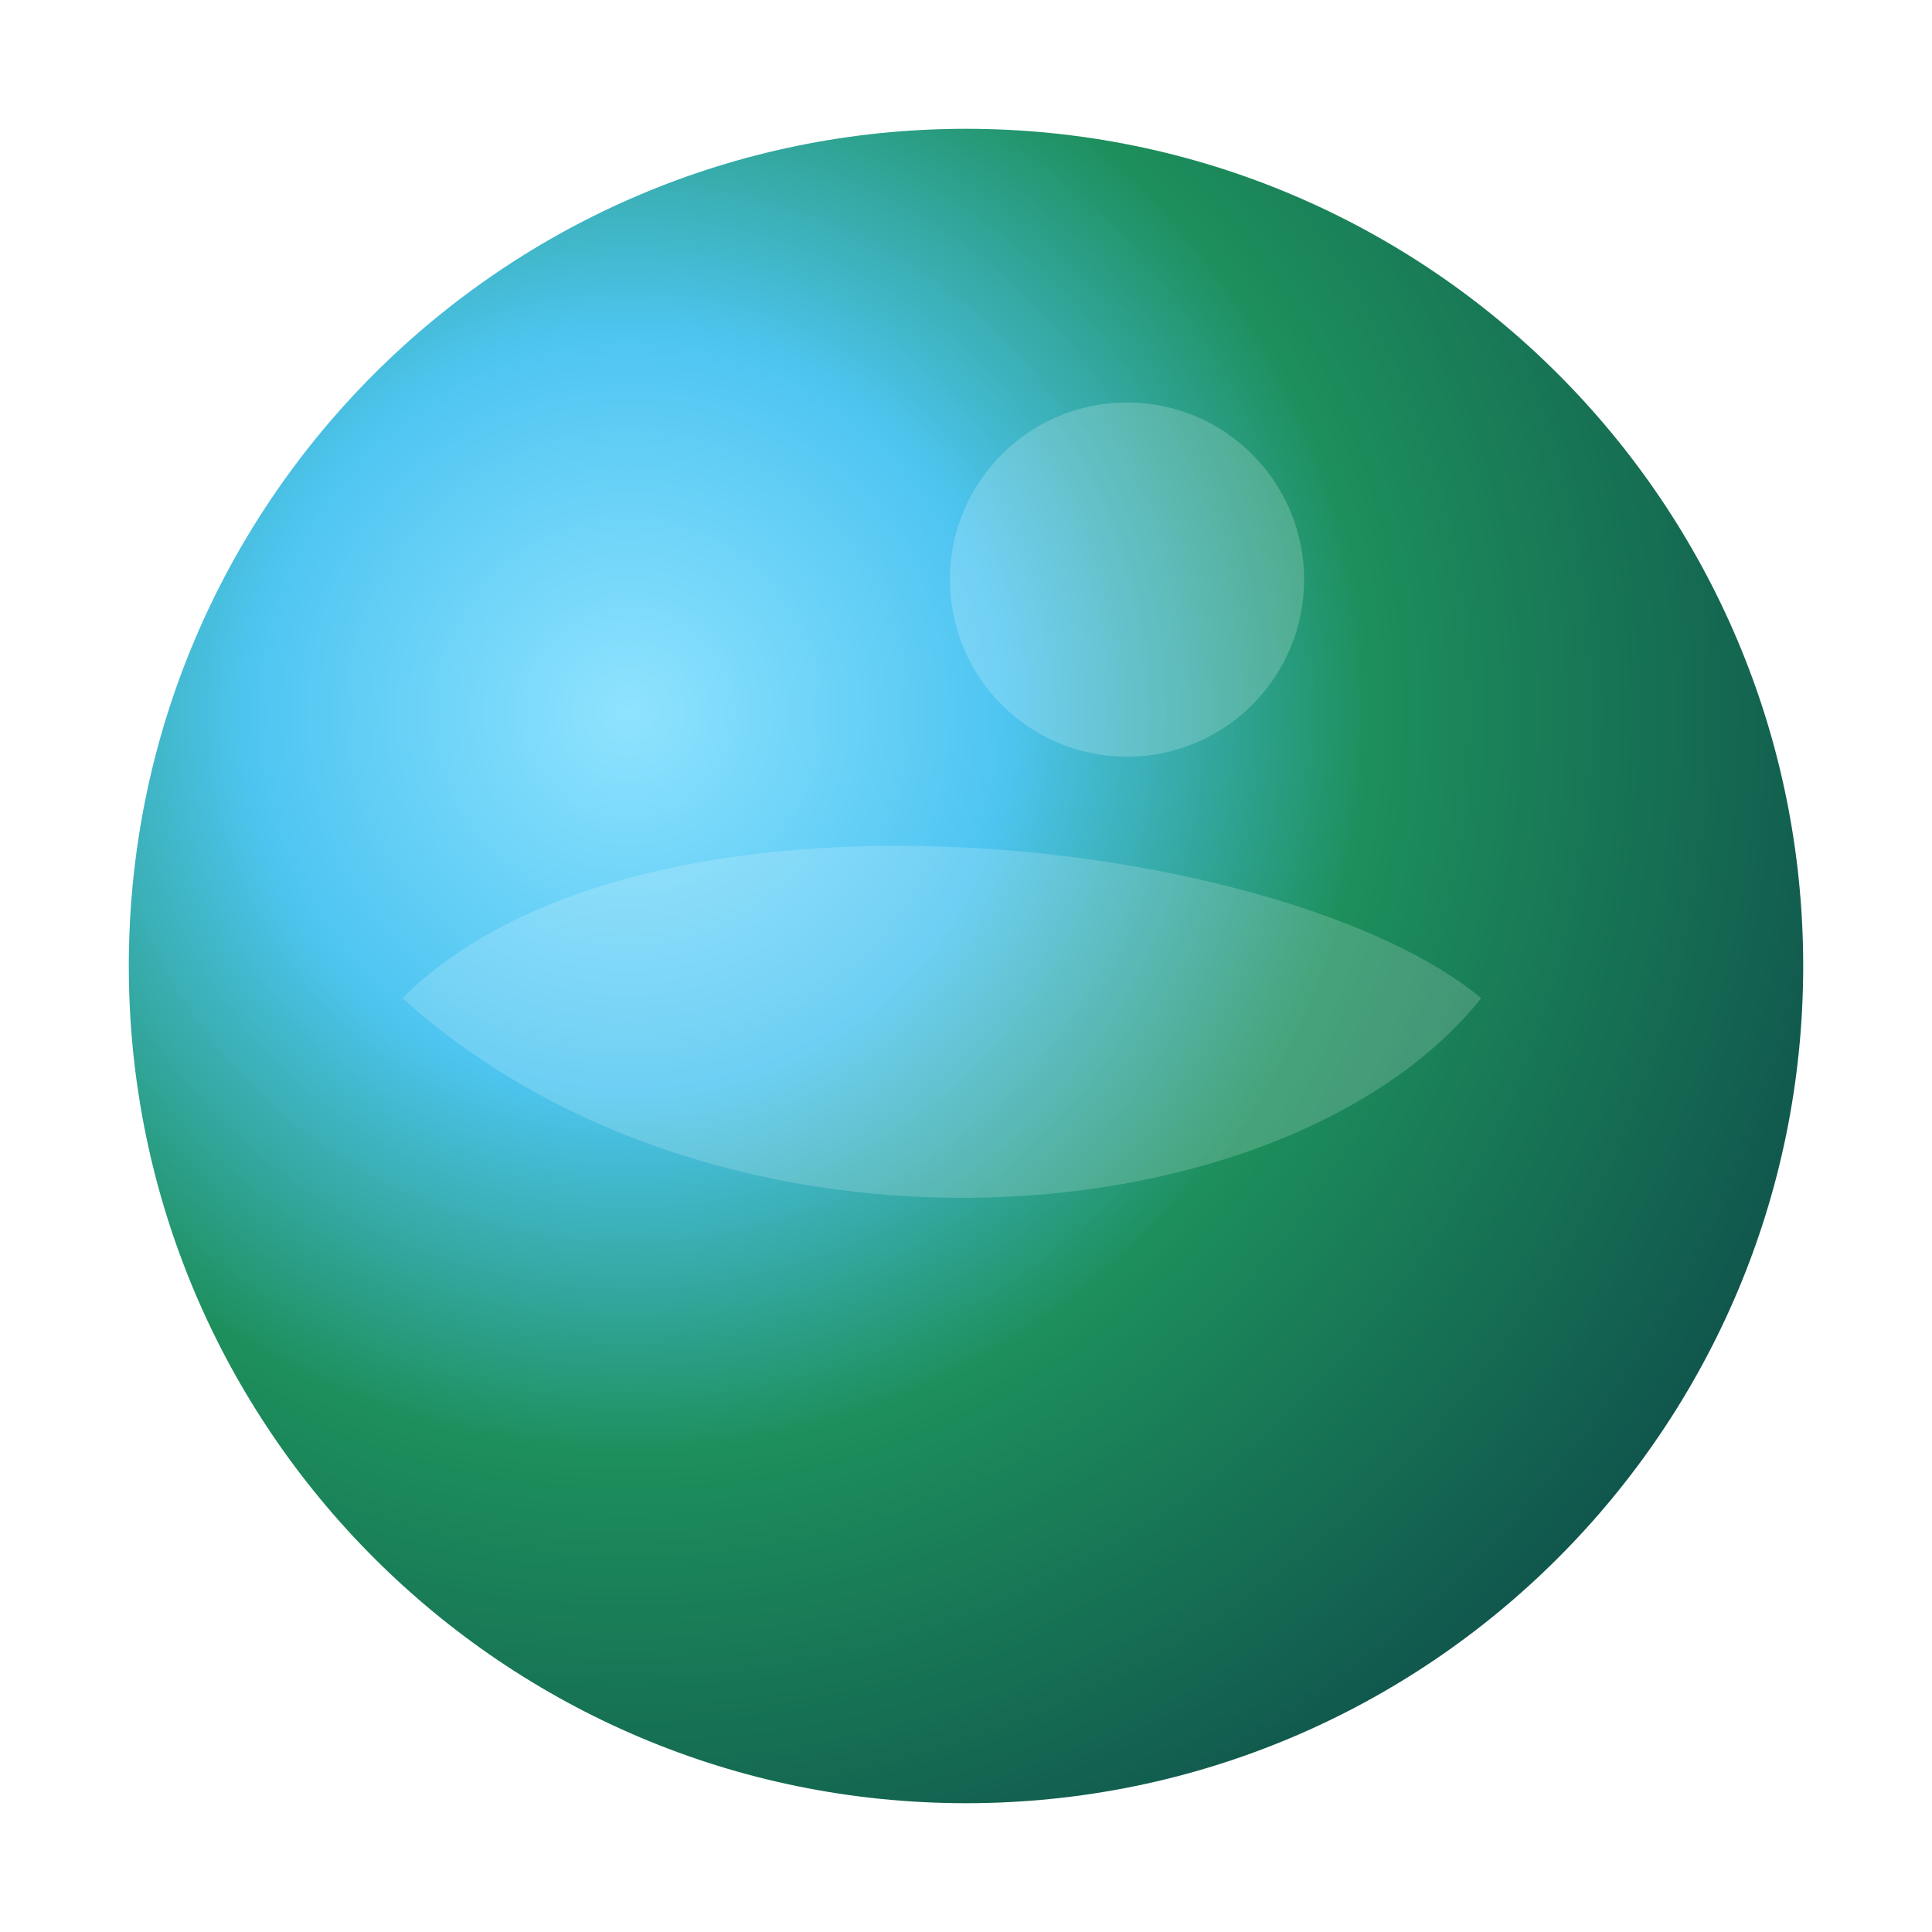
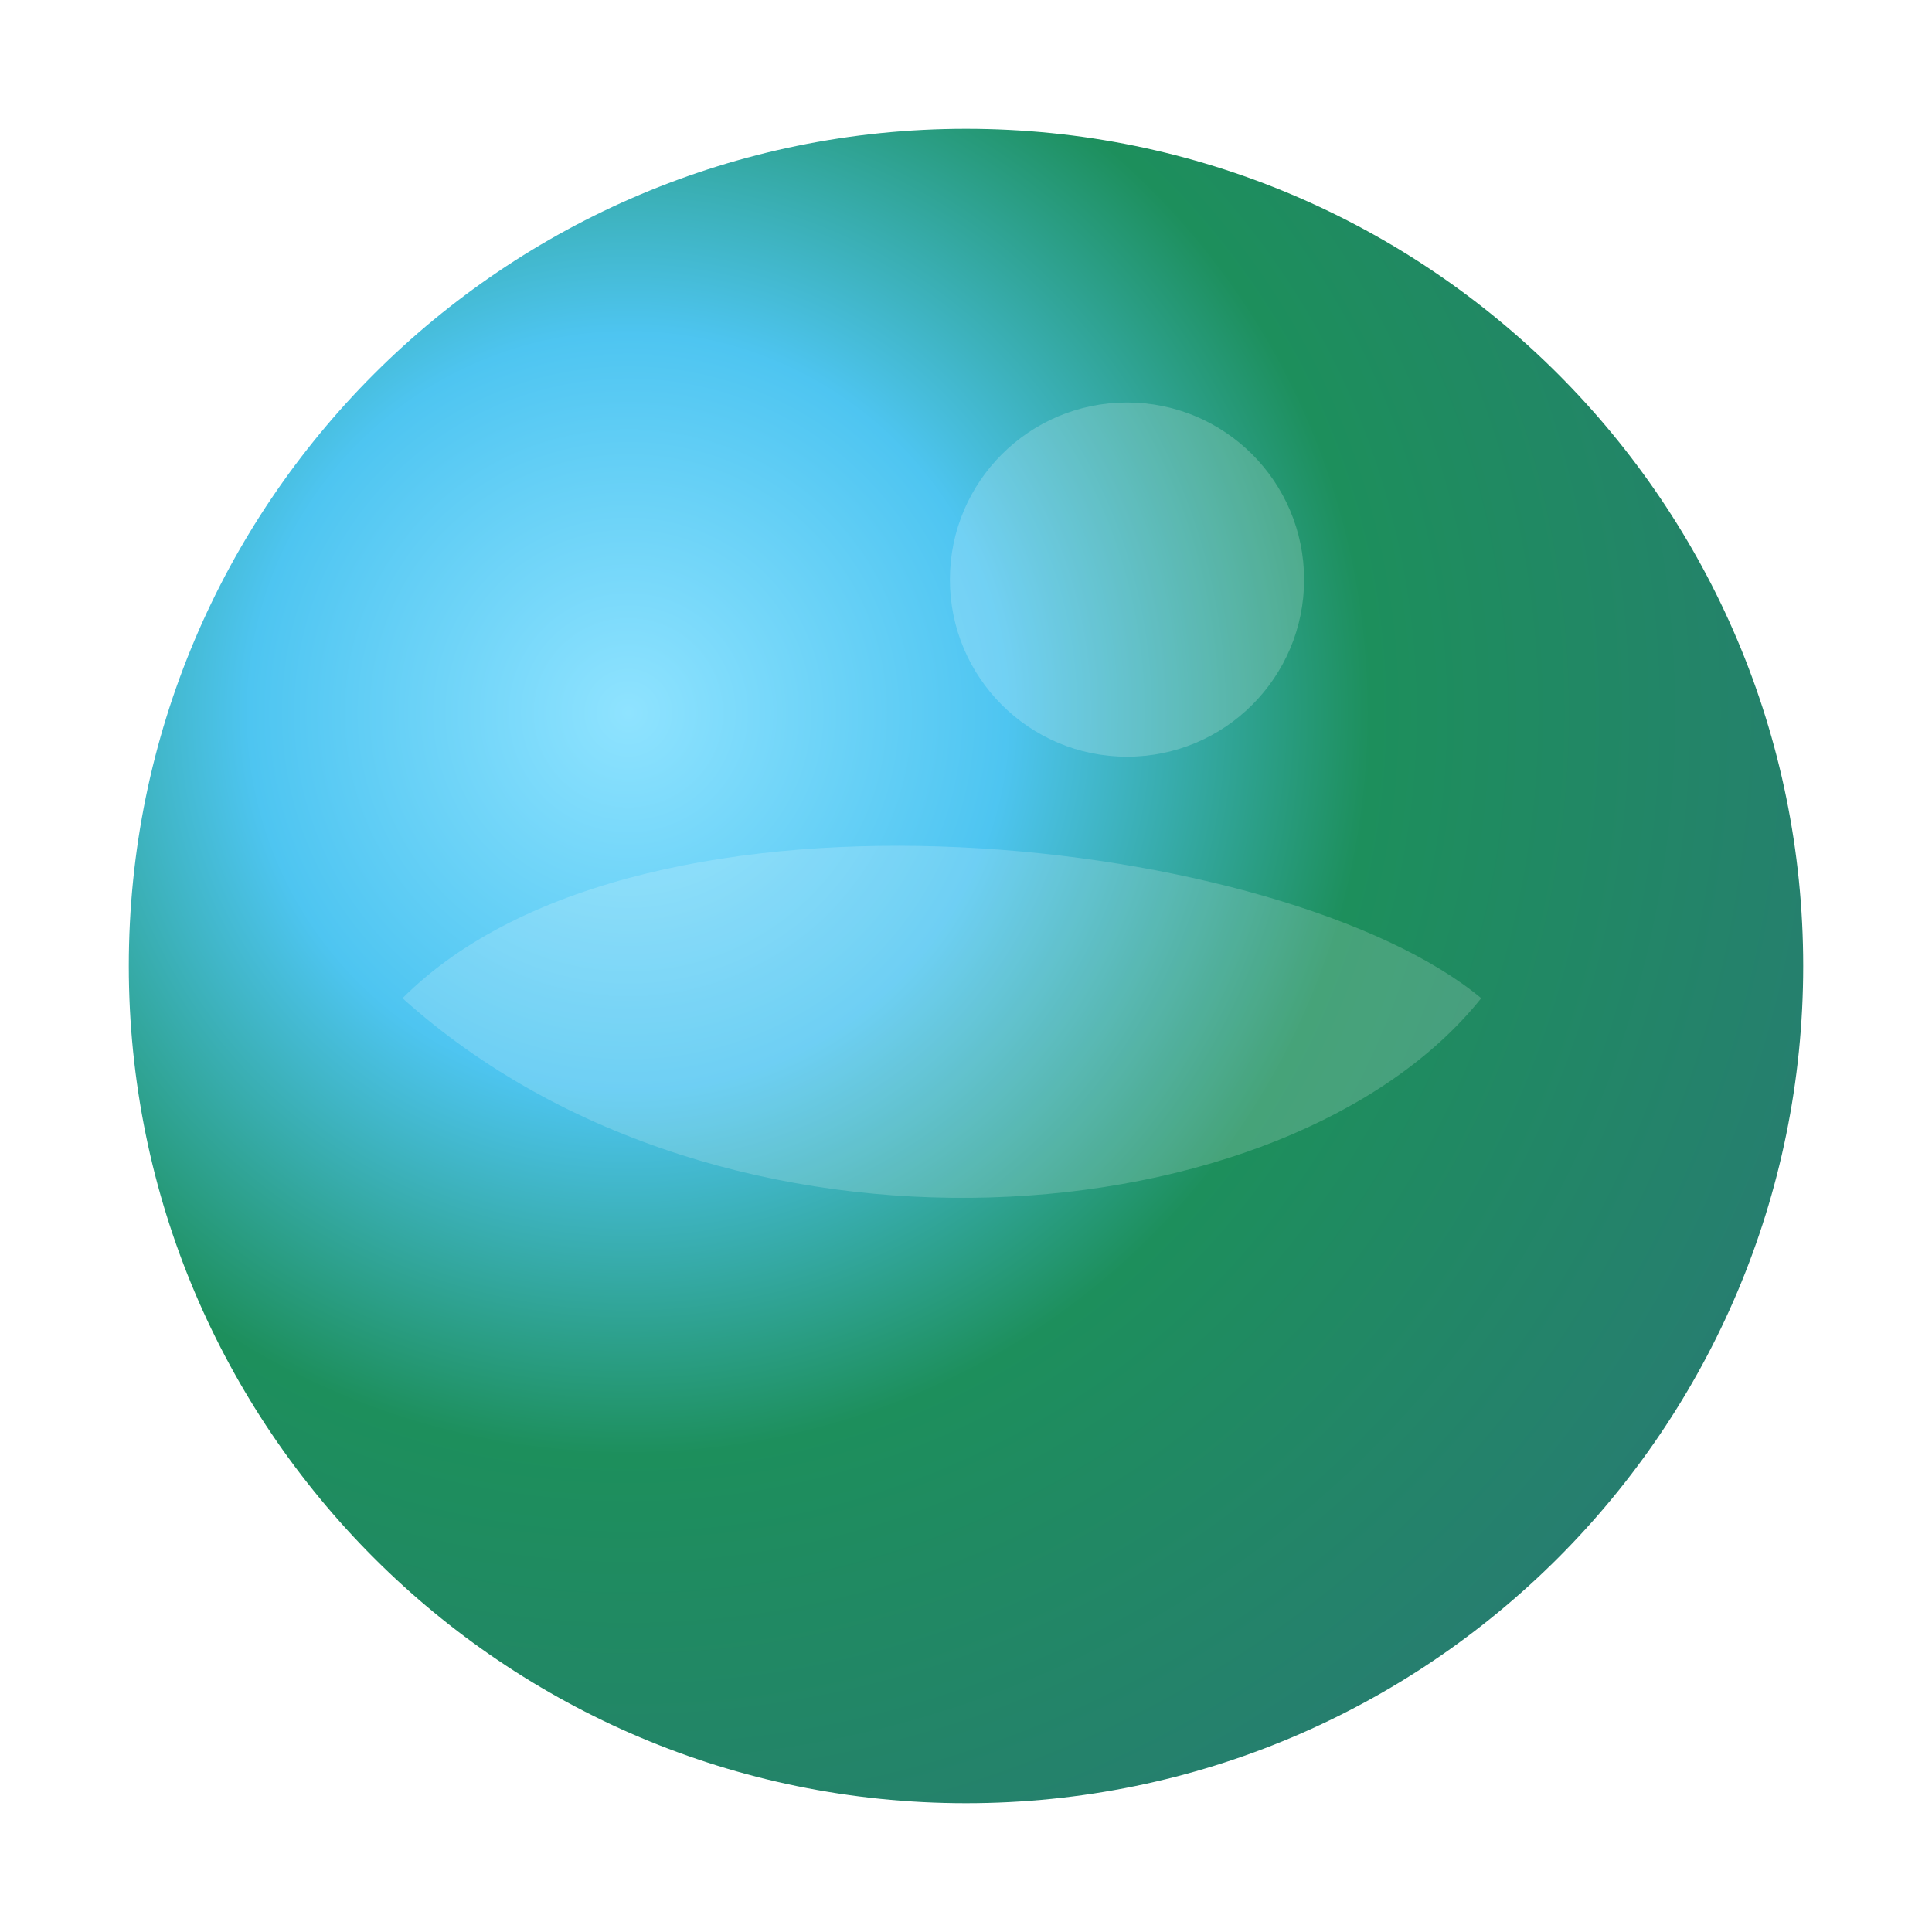
<svg xmlns="http://www.w3.org/2000/svg" viewBox="0 0 120 120">
  <defs>
    <radialGradient id="earthGradient" cx="30%" cy="35%" r="80%">
      <stop offset="0%" stop-color="#8fe3ff" />
      <stop offset="28%" stop-color="#4ec5f1" />
      <stop offset="55%" stop-color="#1d8f5c" />
-       <stop offset="100%" stop-color="#0e4c4a" />
+       <stop offset="100%" stop-color="#287b73" />
    </radialGradient>
  </defs>
  <circle cx="60" cy="60" r="52" fill="url(#earthGradient)" />
  <path d="M25 62 C40 47, 80 52, 92 62 C80 77, 45 80, 25 62Z" fill="rgba(255,255,255,0.18)" />
  <circle cx="70" cy="36" r="11" fill="rgba(255,255,255,0.2)" />
</svg>
